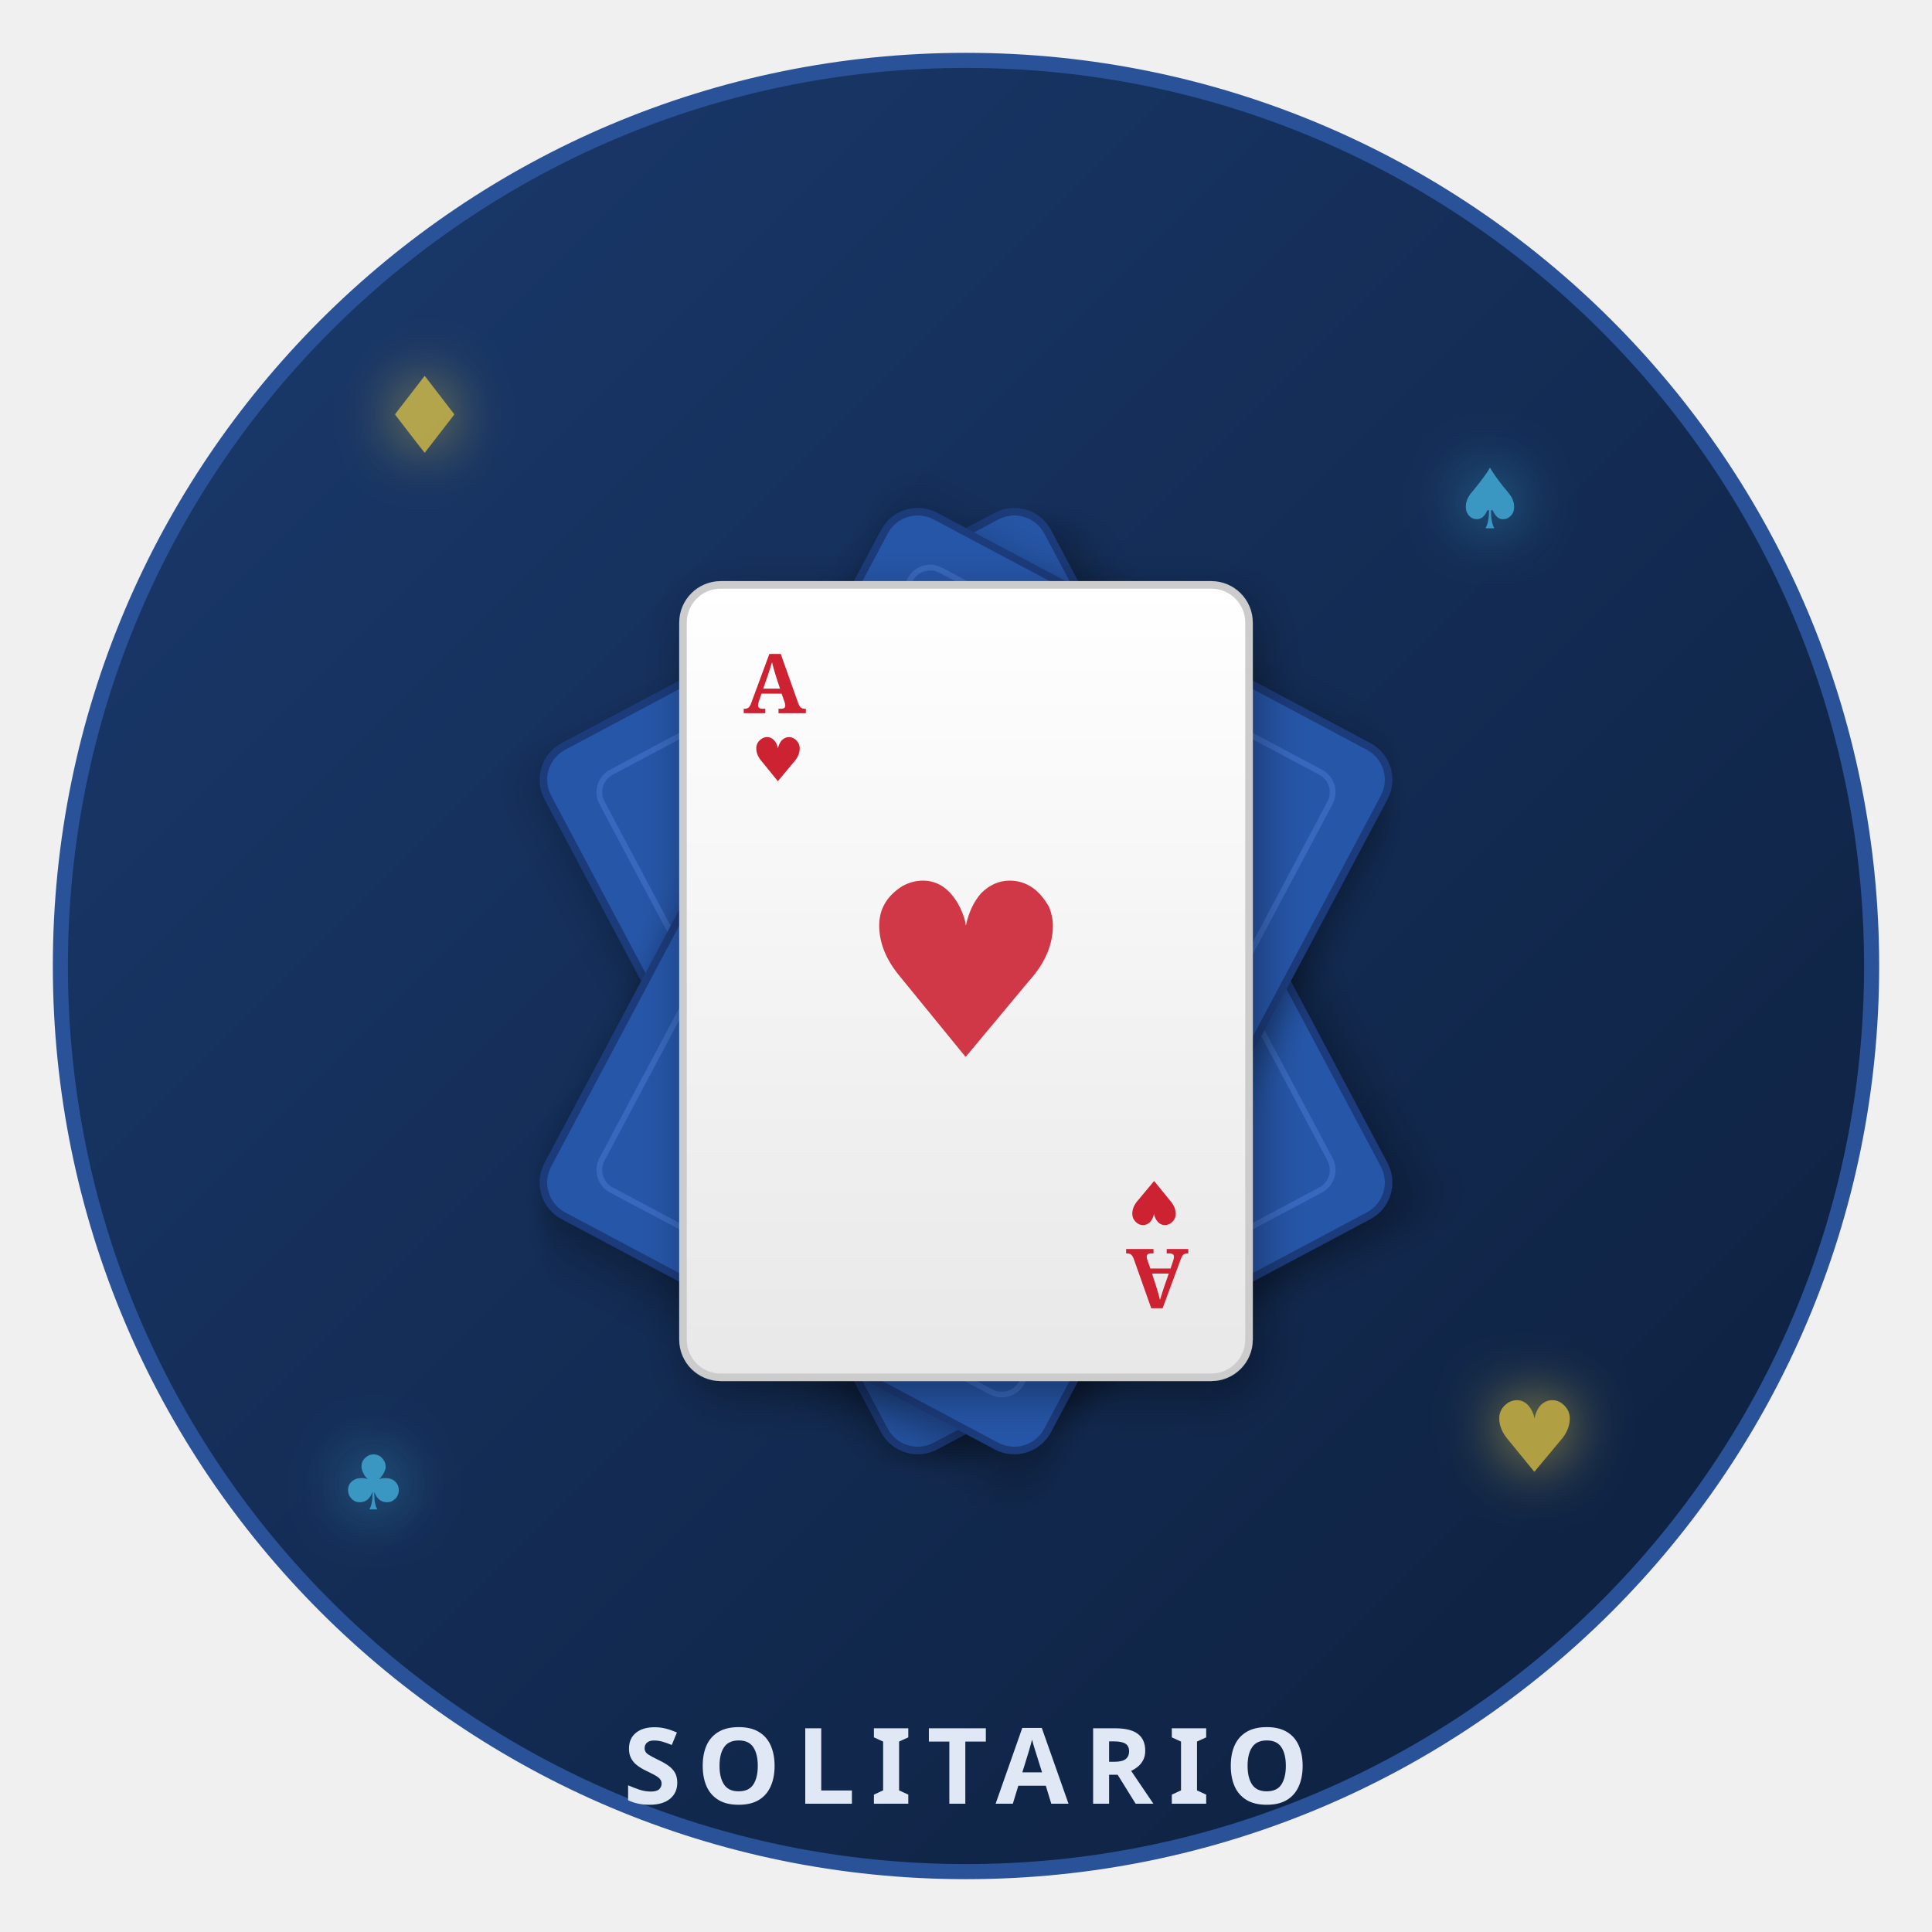
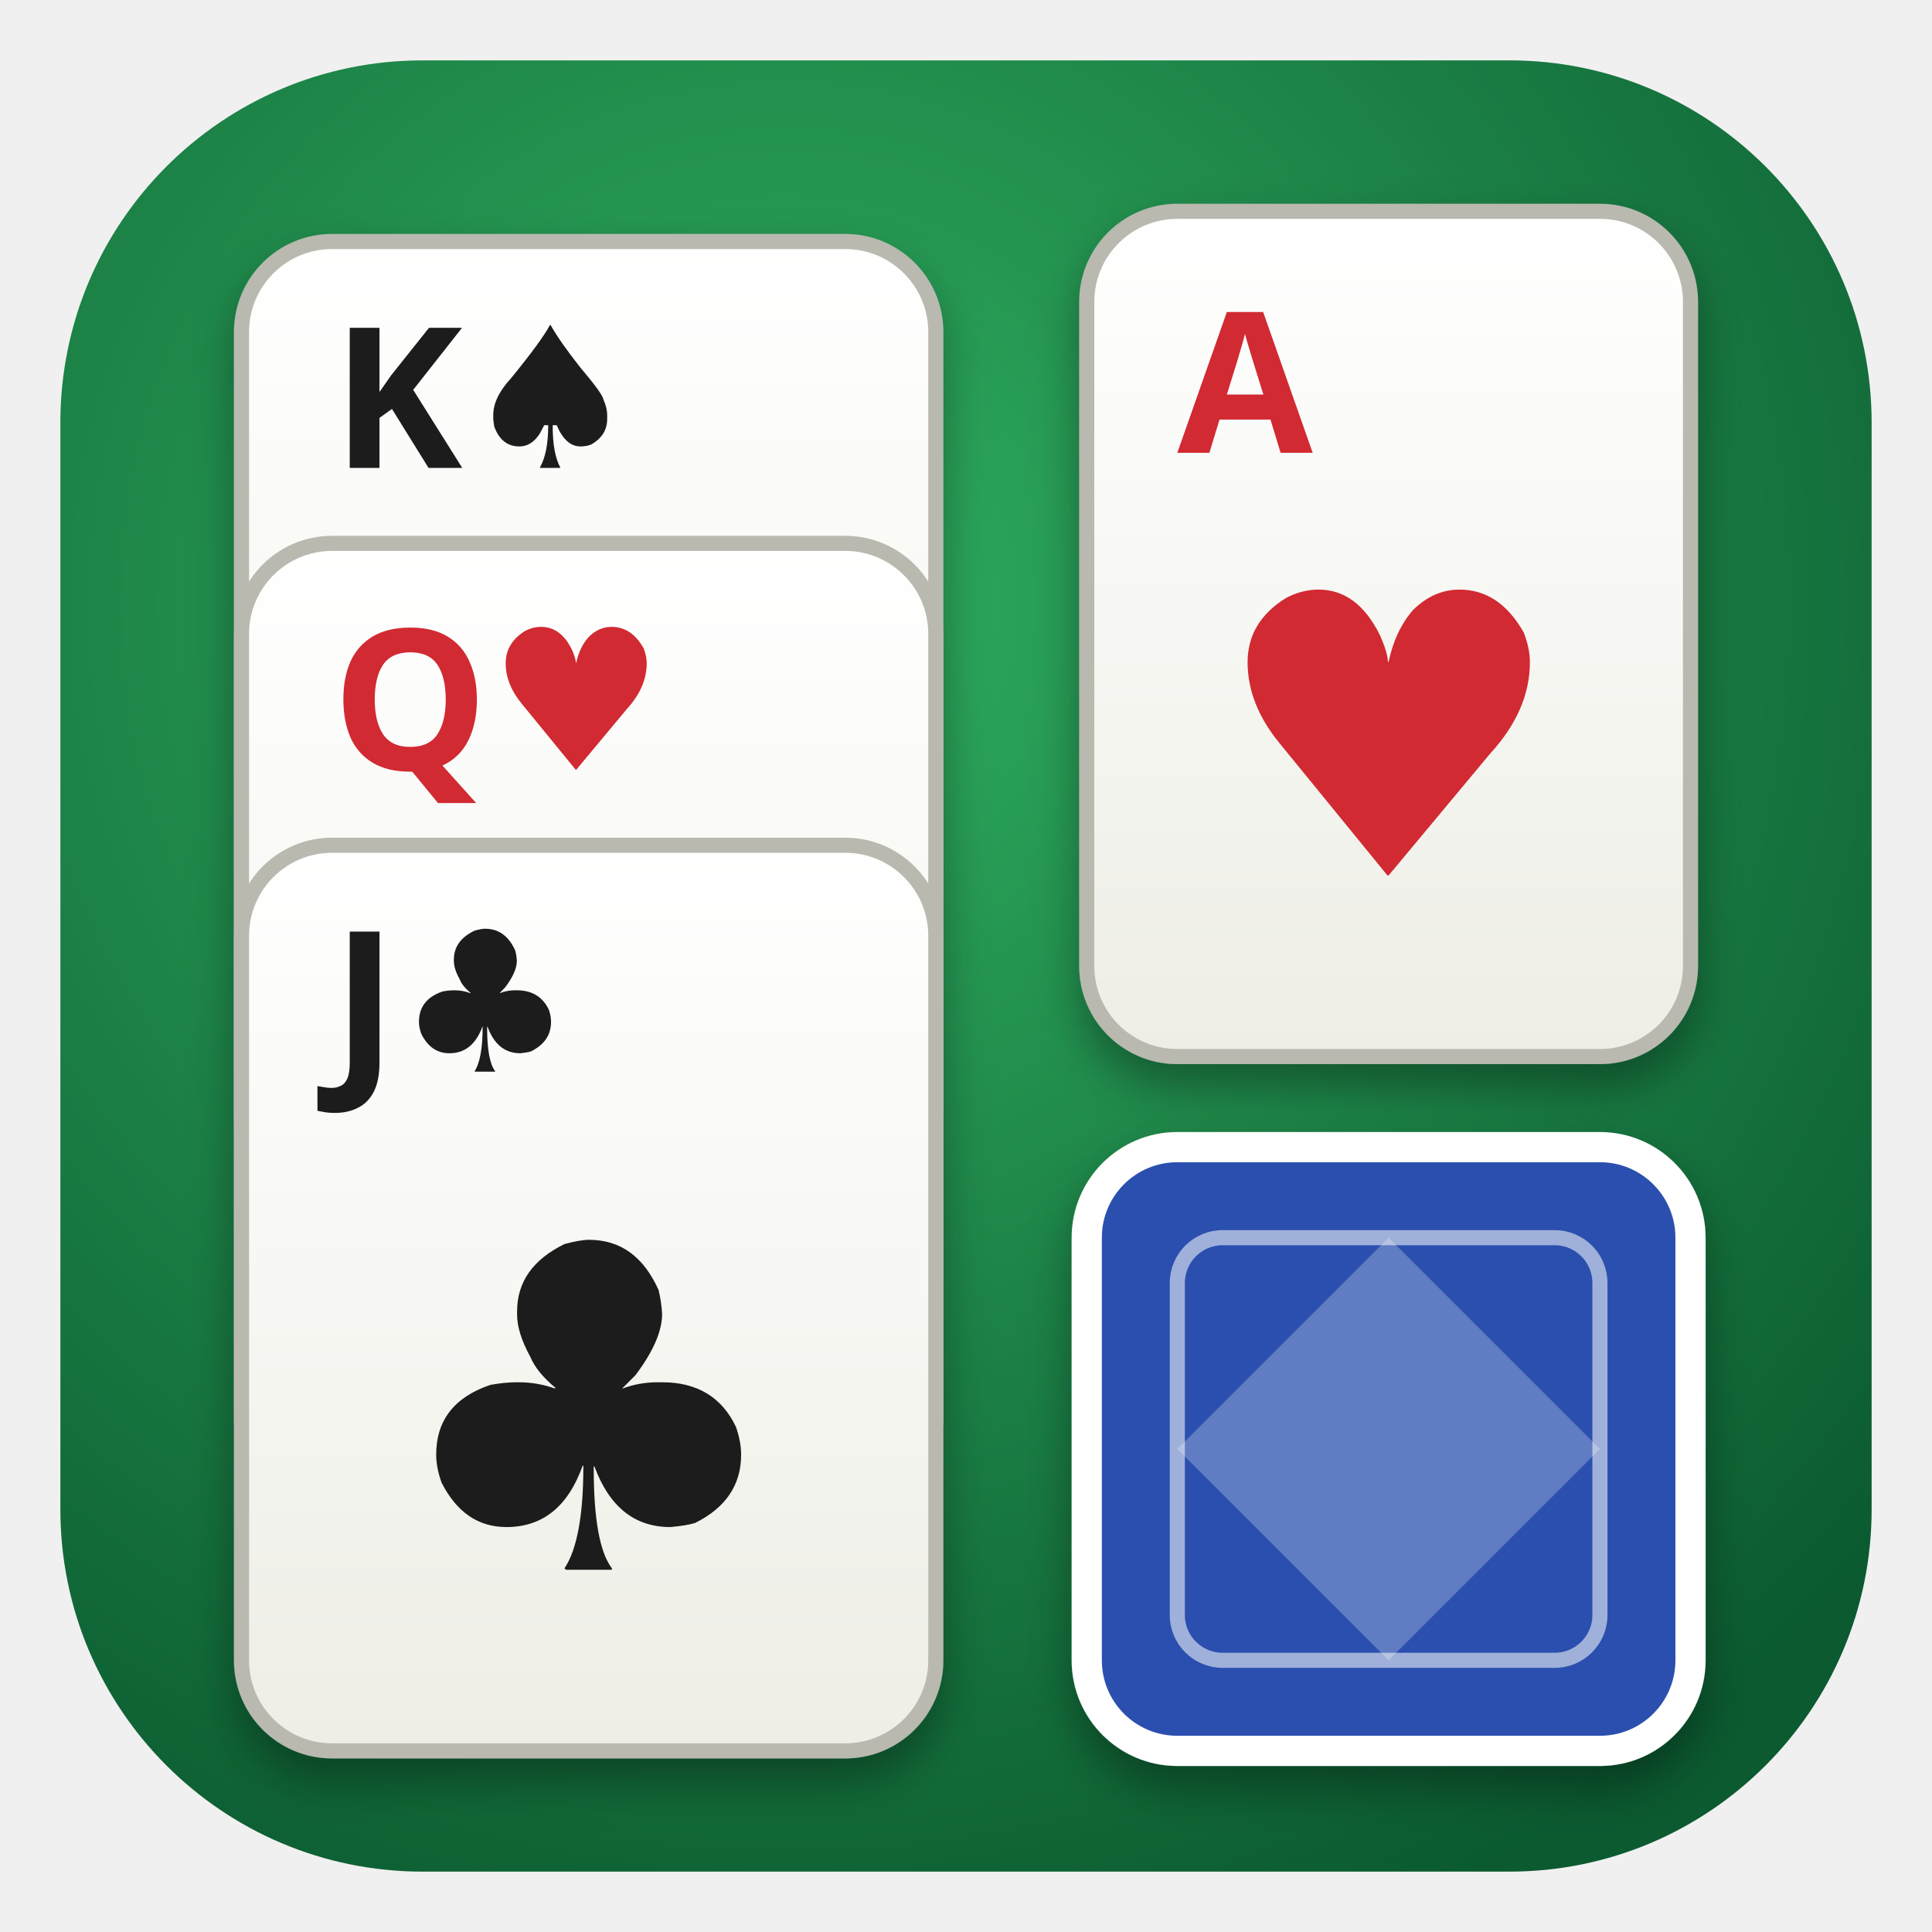
- <svg xmlns="http://www.w3.org/2000/svg" viewBox="0 0 512 512" width="512" height="512">
+ <svg xmlns="http://www.w3.org/2000/svg" viewBox="0 0 128 128">
  <defs>
-     <linearGradient id="bg" x1="0" y1="0" x2="1" y2="1">
-       <stop offset="0%" stop-color="#1a3a6e" />
-       <stop offset="100%" stop-color="#0d1f3c" />
+     <radialGradient id="felt" cx="40%" cy="30%" r="80%">
+       <stop offset="0%" stop-color="#2fae5f" />
+       <stop offset="100%" stop-color="#0b5a30" />
+     </radialGradient>
+     <linearGradient id="card" x1="0" y1="0" x2="0" y2="1">
+       <stop offset="0%" stop-color="#ffffff" />
+       <stop offset="100%" stop-color="#eeeee6" />
    </linearGradient>
-     <linearGradient id="card1" x1="0" y1="0" x2="0" y2="1">
-       <stop offset="0%" stop-color="#ffffff" />
-       <stop offset="100%" stop-color="#e8e8e8" />
-     </linearGradient>
-     <linearGradient id="card2" x1="0" y1="0" x2="0" y2="1">
-       <stop offset="0%" stop-color="#f5f5f5" />
-       <stop offset="100%" stop-color="#dddddd" />
-     </linearGradient>
-     <linearGradient id="gold" x1="0" y1="0" x2="1" y2="1">
-       <stop offset="0%" stop-color="#f5d442" />
-       <stop offset="100%" stop-color="#d4a017" />
-     </linearGradient>
-     <filter id="shadow" x="-10%" y="-10%" width="130%" height="130%">
-       <feDropShadow dx="2" dy="4" stdDeviation="6" flood-color="#000" flood-opacity="0.35" />
-     </filter>
-     <filter id="glow">
-       <feGaussianBlur stdDeviation="8" result="blur" />
-       <feMerge>
-         <feMergeNode in="blur" />
-         <feMergeNode in="SourceGraphic" />
-       </feMerge>
+     <filter id="sh" x="-20%" y="-20%" width="140%" height="140%">
+       <feDropShadow dx="0" dy="1.5" stdDeviation="1.5" flood-color="#000" flood-opacity="0.35" />
    </filter>
  </defs>
-   <circle cx="256" cy="256" r="240" fill="url(#bg)" stroke="#2a5298" stroke-width="4" />
-   <g transform="translate(256,260) rotate(-28) translate(-75,-105)" filter="url(#shadow)">
-     <rect width="150" height="210" rx="10" fill="#2856a8" stroke="#1a3a7a" stroke-width="2" />
-     <rect x="12" y="12" width="126" height="186" rx="6" fill="none" stroke="#4a7ad4" stroke-width="1.5" opacity="0.5" />
-     <path d="M75 40 L95 75 L75 110 L55 75 Z" fill="none" stroke="#5a8ae4" stroke-width="1.5" opacity="0.4" />
-     <path d="M75 100 L95 135 L75 170 L55 135 Z" fill="none" stroke="#5a8ae4" stroke-width="1.5" opacity="0.4" />
-     <circle cx="75" cy="75" r="8" fill="none" stroke="#6a9af4" stroke-width="1" opacity="0.3" />
-     <circle cx="75" cy="135" r="8" fill="none" stroke="#6a9af4" stroke-width="1" opacity="0.3" />
+   <rect x="4" y="4" width="120" height="120" rx="24" fill="url(#felt)" />
+   <g filter="url(#sh)">
+     <rect x="72" y="14" width="40" height="56" rx="6" fill="url(#card)" stroke="#b9b9b0" />
+     <text x="78" y="30" font-family="sans-serif" font-weight="bold" font-size="13" fill="#d12a32">A</text>
+     <text x="92" y="58" font-family="sans-serif" font-size="26" fill="#d12a32" text-anchor="middle">♥</text>
  </g>
-   <g transform="translate(256,260) rotate(28) translate(-75,-105)" filter="url(#shadow)">
-     <rect width="150" height="210" rx="10" fill="#2856a8" stroke="#1a3a7a" stroke-width="2" />
-     <rect x="12" y="12" width="126" height="186" rx="6" fill="none" stroke="#4a7ad4" stroke-width="1.5" opacity="0.5" />
-     <path d="M75 40 L95 75 L75 110 L55 75 Z" fill="none" stroke="#5a8ae4" stroke-width="1.5" opacity="0.4" />
-     <path d="M75 100 L95 135 L75 170 L55 135 Z" fill="none" stroke="#5a8ae4" stroke-width="1.5" opacity="0.4" />
-     <circle cx="75" cy="75" r="8" fill="none" stroke="#6a9af4" stroke-width="1" opacity="0.3" />
-     <circle cx="75" cy="135" r="8" fill="none" stroke="#6a9af4" stroke-width="1" opacity="0.3" />
+   <g font-family="sans-serif" font-weight="bold" filter="url(#sh)">
+     <rect x="16" y="16" width="46" height="64" rx="6" fill="url(#card)" stroke="#b9b9b0" />
+     <text x="22" y="31" font-size="13" fill="#1c1c1c">K♠</text>
+     <rect x="16" y="36" width="46" height="64" rx="6" fill="url(#card)" stroke="#b9b9b0" />
+     <text x="22" y="51" font-size="13" fill="#d12a32">Q♥</text>
+     <rect x="16" y="56" width="46" height="60" rx="6" fill="url(#card)" stroke="#b9b9b0" />
+     <text x="22" y="71" font-size="13" fill="#1c1c1c">J♣</text>
+     <text x="39" y="104" font-size="30" font-weight="normal" fill="#1c1c1c" text-anchor="middle">♣</text>
  </g>
-   <g transform="translate(256,260) translate(-75,-105)" filter="url(#shadow)">
-     <rect width="150" height="210" rx="10" fill="url(#card1)" stroke="#ccc" stroke-width="2" />
-     <text x="16" y="34" font-family="serif" font-size="22" font-weight="bold" fill="#cc2233">A</text>
-     <text x="18" y="52" font-family="serif" font-size="16" fill="#cc2233">♥</text>
-     <text x="75" y="125" font-family="serif" font-size="64" fill="#cc2233" text-anchor="middle" opacity="0.9">♥</text>
-     <g transform="translate(150,210) rotate(180)">
-       <text x="16" y="34" font-family="serif" font-size="22" font-weight="bold" fill="#cc2233">A</text>
-       <text x="18" y="52" font-family="serif" font-size="16" fill="#cc2233">♥</text>
-     </g>
+   <g filter="url(#sh)">
+     <rect x="72" y="76" width="40" height="40" rx="6" fill="#2b4fae" stroke="#ffffff" stroke-width="2" />
+     <rect x="78" y="82" width="28" height="28" rx="3" fill="none" stroke="#ffffff" stroke-opacity="0.55" />
+     <path d="M78 96 L92 82 L106 96 L92 110 Z" fill="#ffffff" fill-opacity="0.25" />
  </g>
-   <g filter="url(#glow)" opacity="0.7">
-     <text x="100" y="120" font-family="serif" font-size="28" fill="#f5d442">♦</text>
-     <text x="385" y="140" font-family="serif" font-size="22" fill="#4ac4f0">♠</text>
-     <text x="90" y="400" font-family="serif" font-size="20" fill="#4ac4f0">♣</text>
-     <text x="395" y="390" font-family="serif" font-size="26" fill="#f5d442">♥</text>
-   </g>
-   <text x="256" y="478" font-family="sans-serif" font-size="28" font-weight="bold" fill="#e0e8f5" text-anchor="middle" letter-spacing="4">SOLITARIO</text>
</svg>
